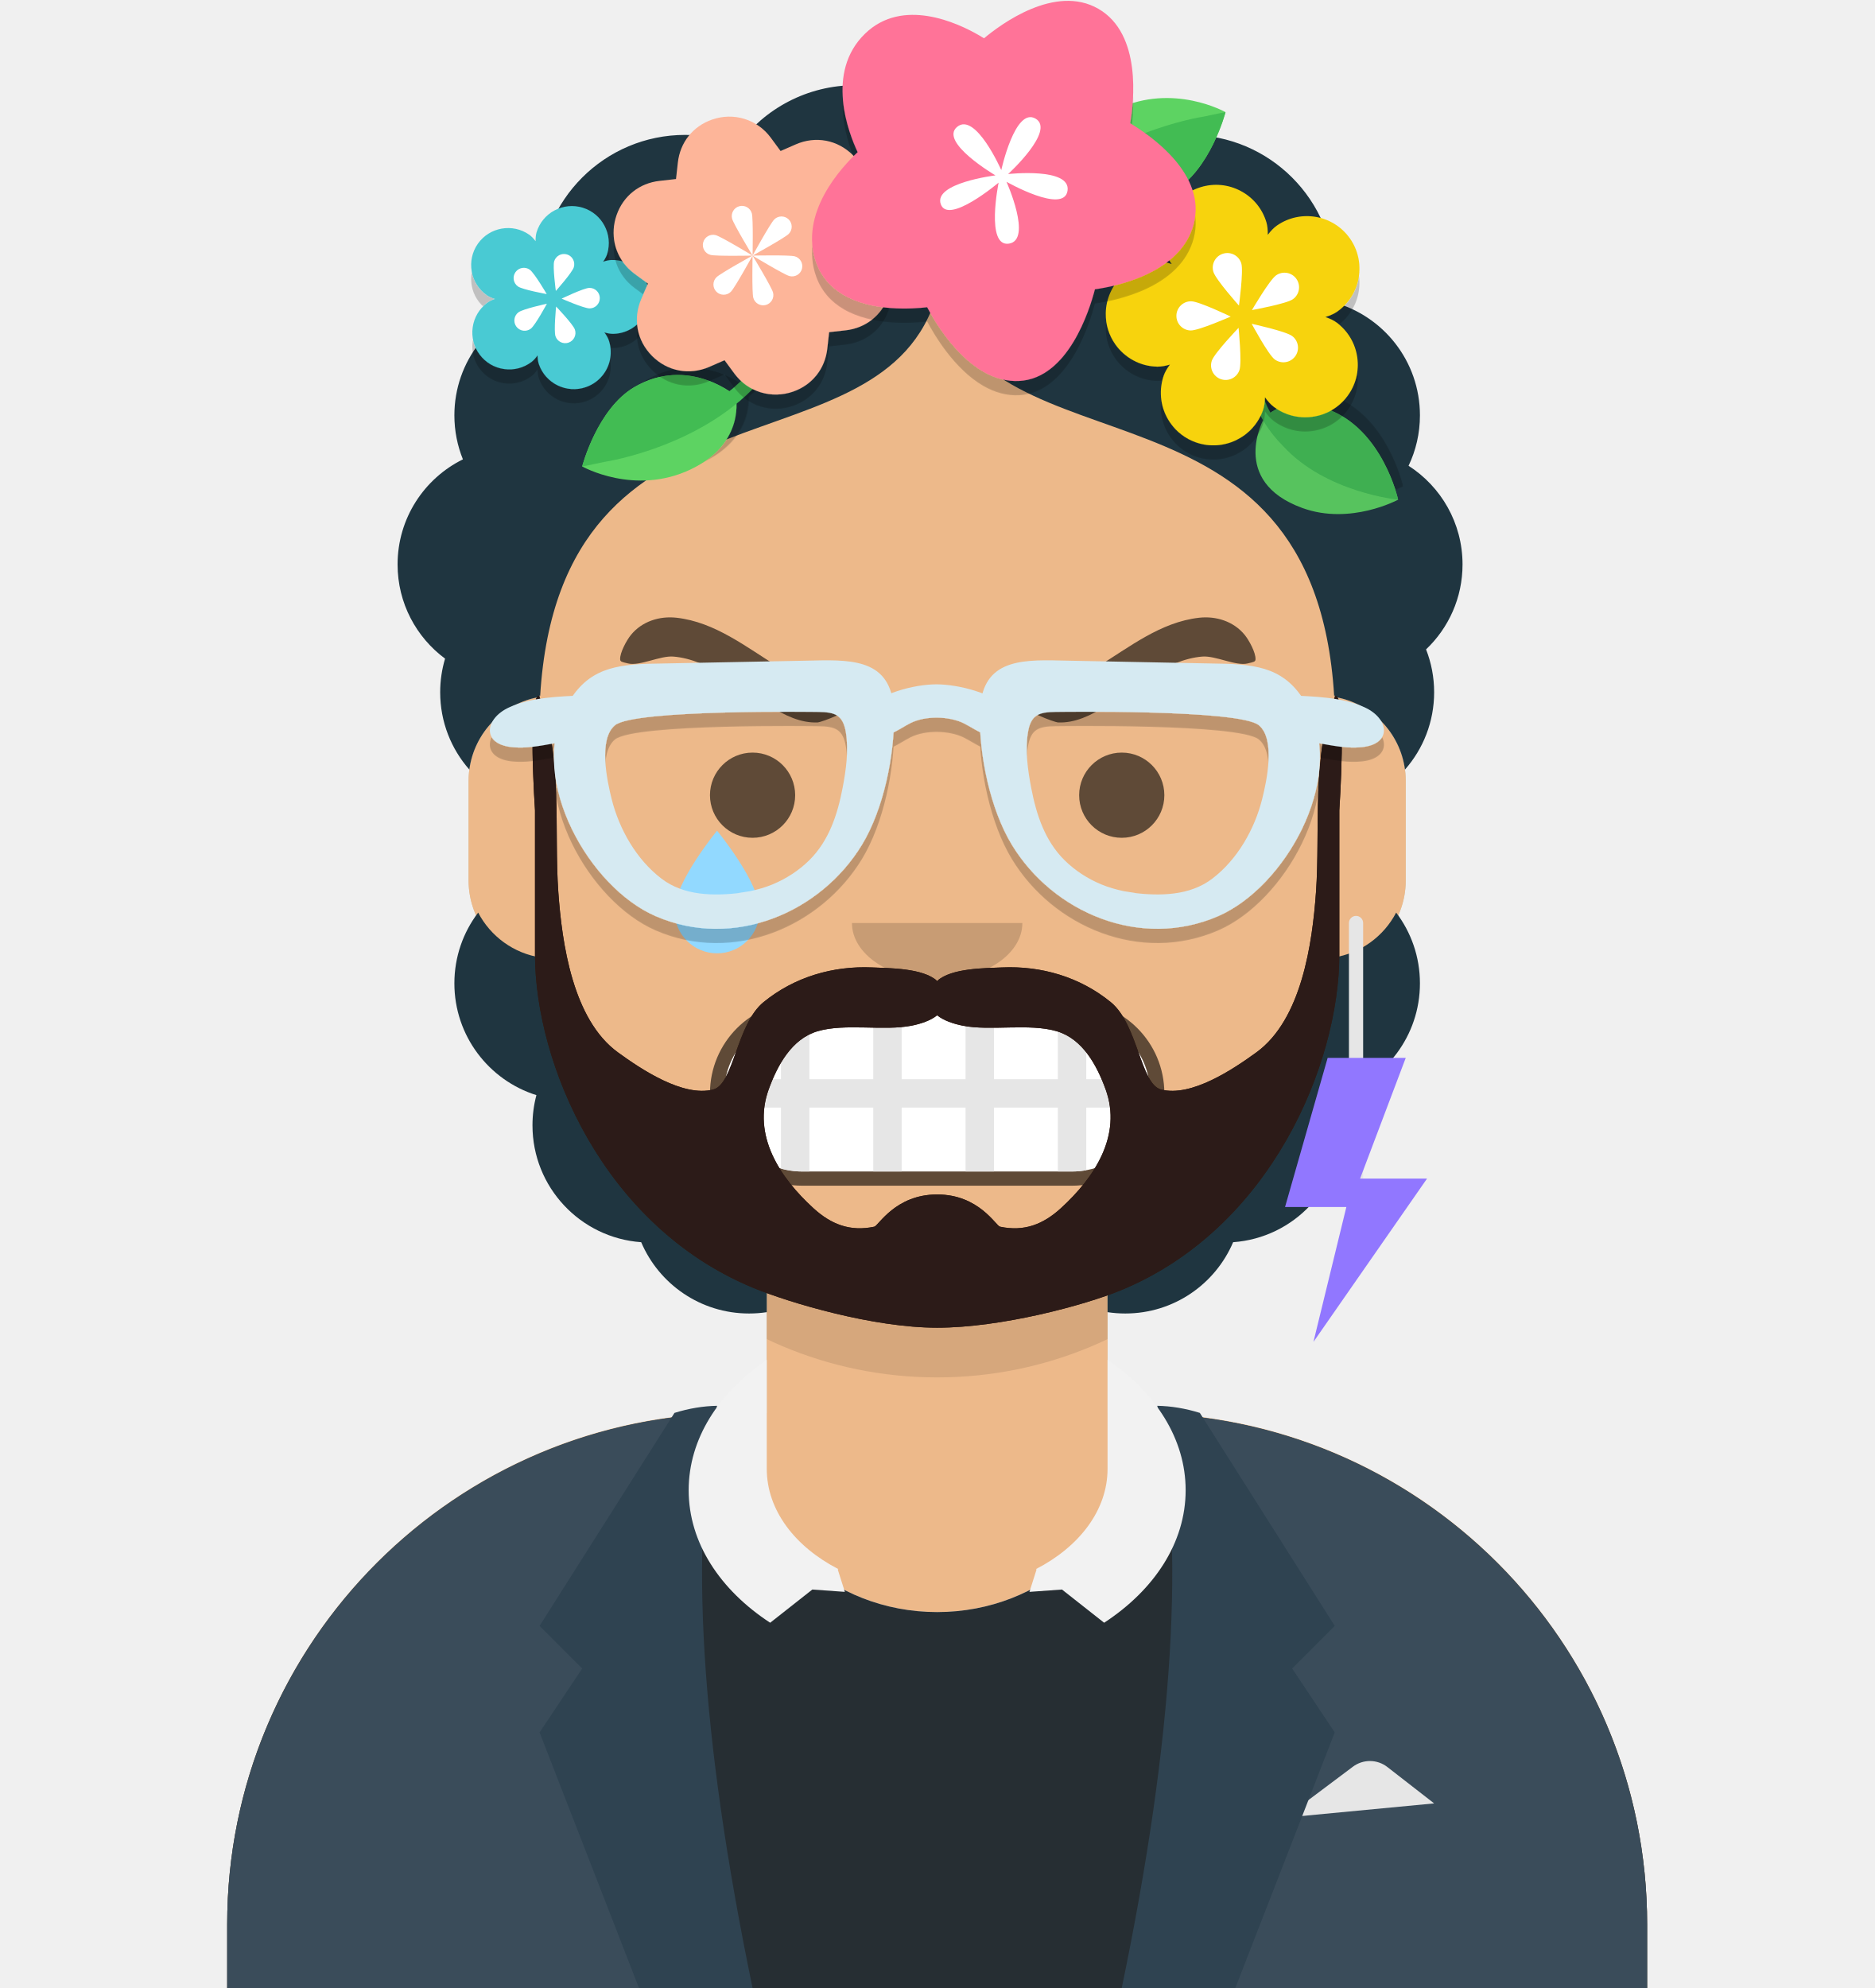
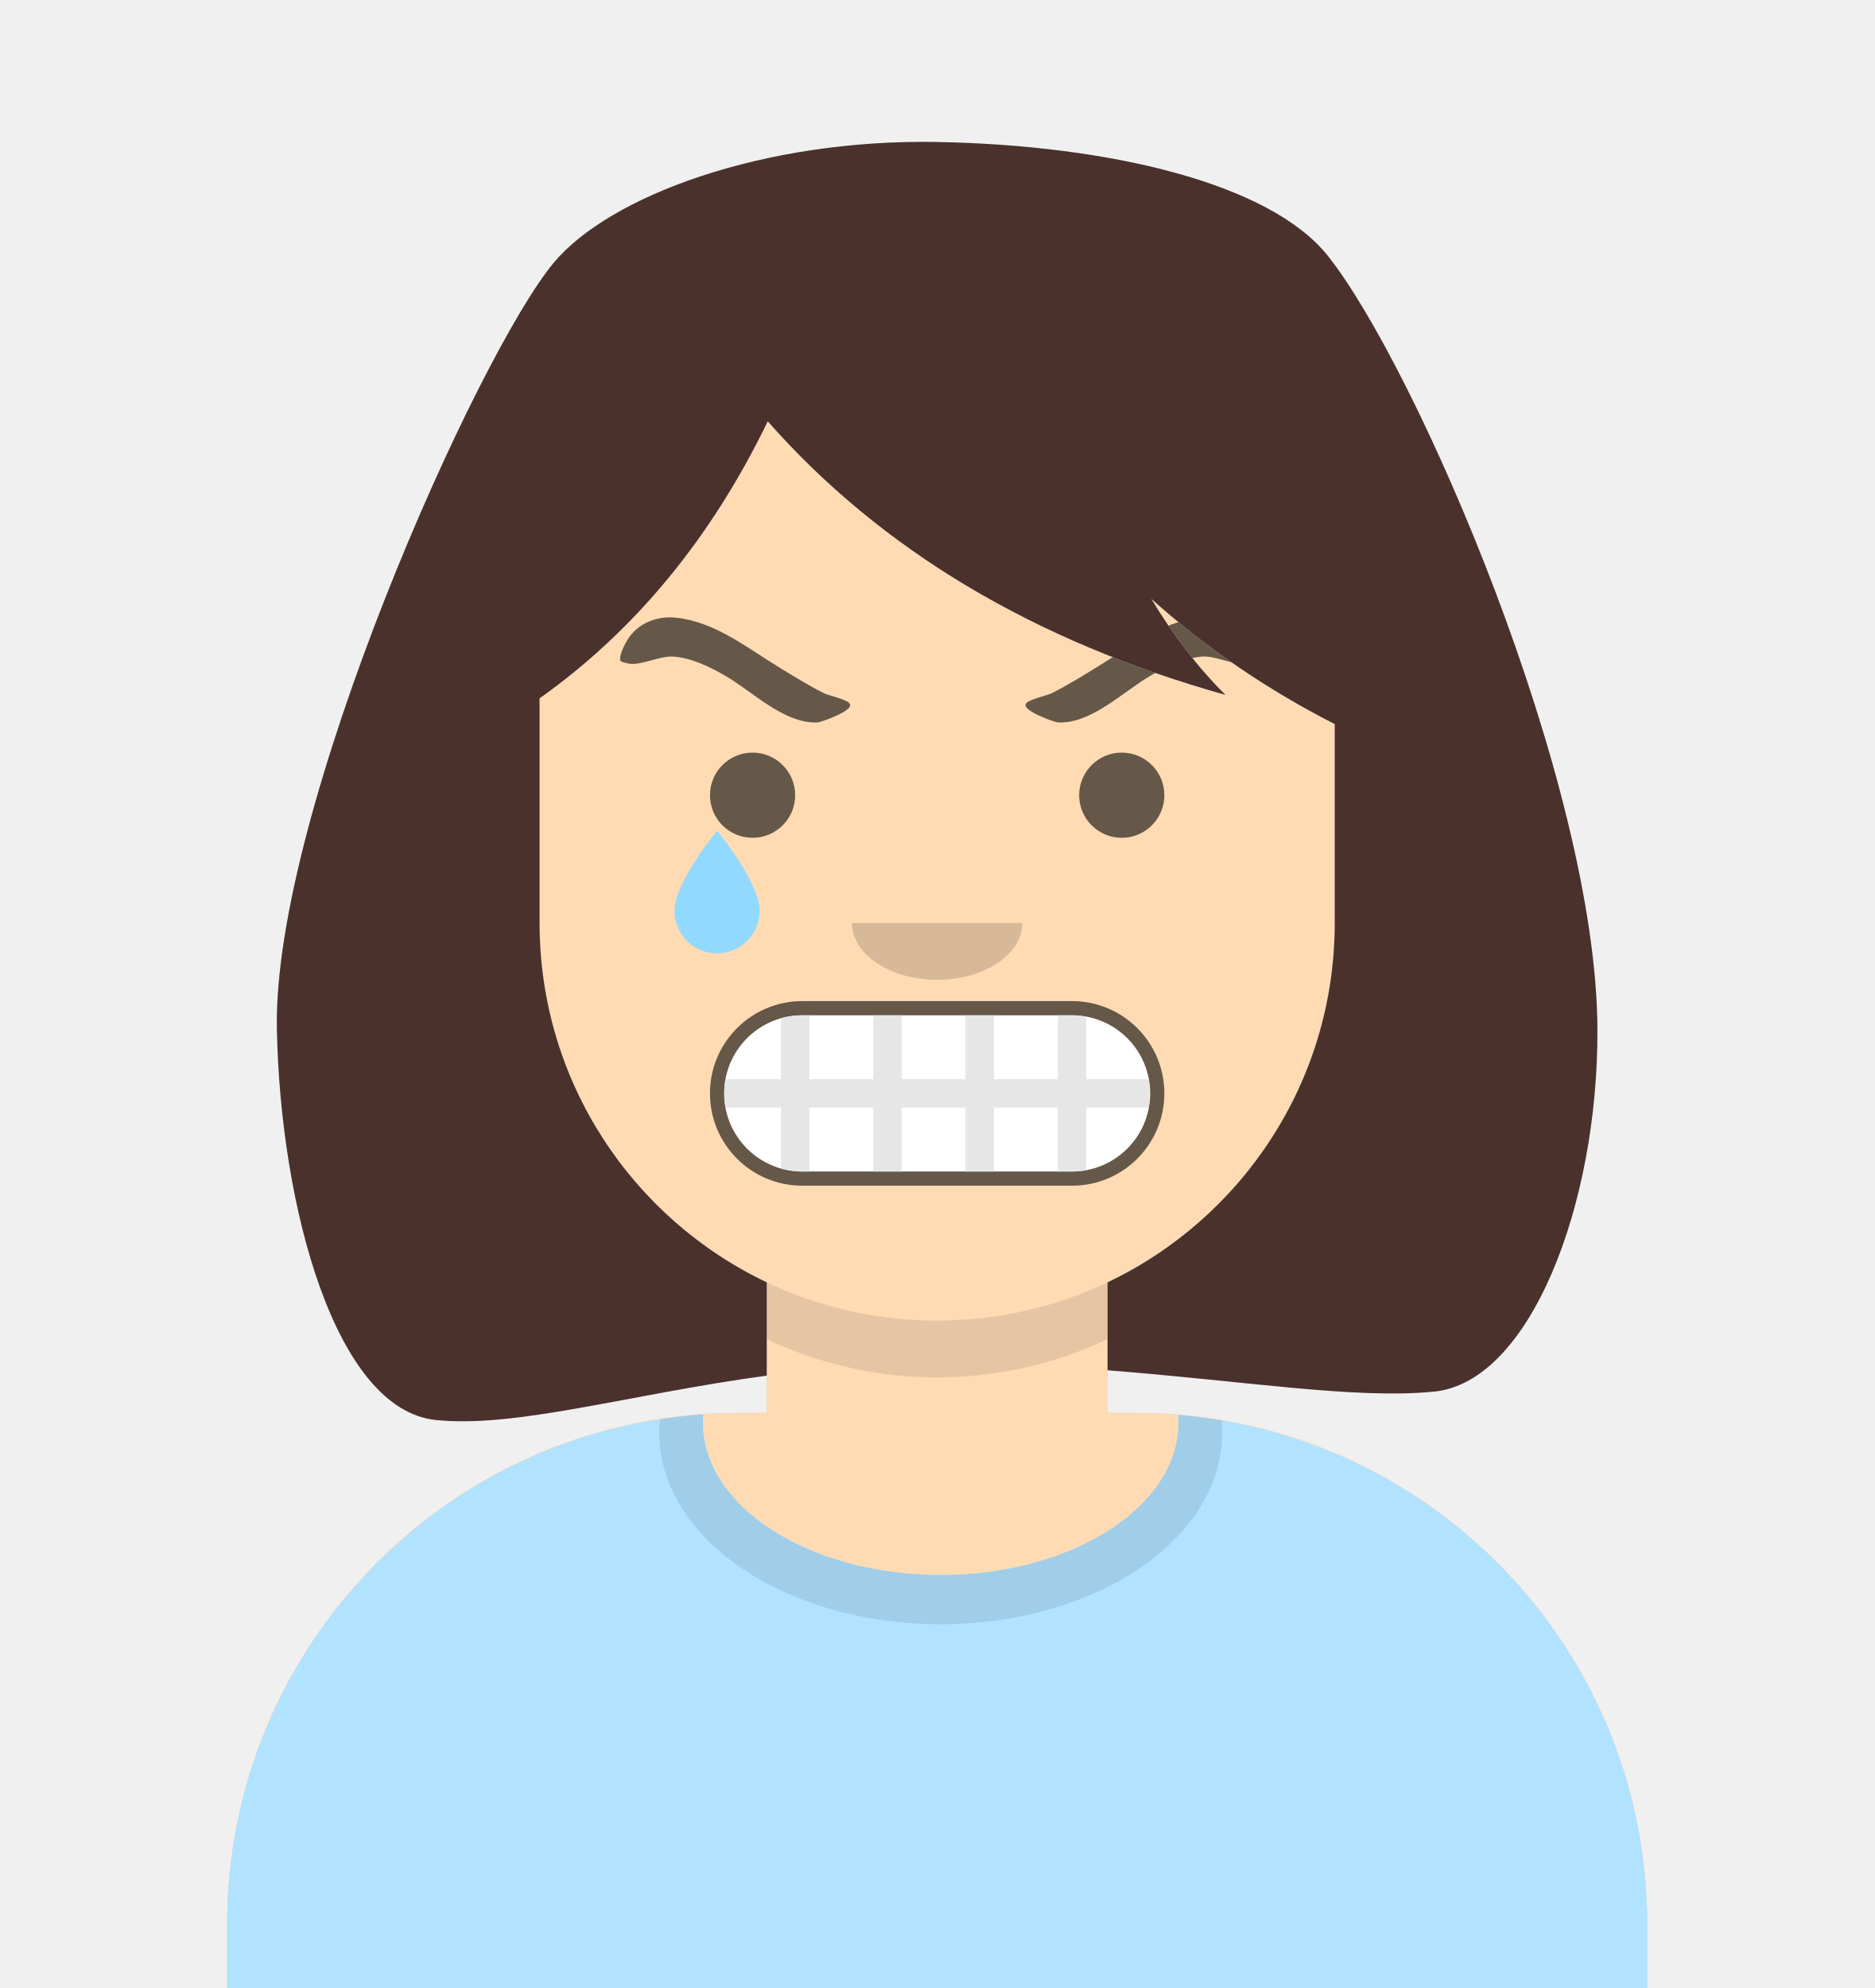
<svg xmlns="http://www.w3.org/2000/svg" xmlns:xlink="http://www.w3.org/1999/xlink" width="264px" height="280px" viewBox="0 0 264 280" version="1.1">
  <defs>
-     <circle id="react-path-1465694" cx="120" cy="120" r="120" />
-     <path d="M12,160 C12,226.274 65.726,280 132,280 C198.274,280 252,226.274 252,160 L264,160 L264,-1.42108547e-14 L-3.19744231e-14,-1.42108547e-14 L-3.19744231e-14,160 L12,160 Z" id="react-path-1465695" />
-     <path d="M124,144.611 L124,163 L128,163 L128,163 C167.765,163 200,195.235 200,235 L200,244 L0,244 L0,235 C-4.86974701e-15,195.235 32.235,163 72,163 L72,163 L76,163 L76,144.611 C58.763,136.422 46.372,119.687 44.305,99.881 C38.48,99.058 34,94.052 34,88 L34,74 C34,68.054 38.325,63.118 44,62.166 L44,56 L44,56 C44,25.072 69.072,5.68137151e-15 100,0 L100,0 L100,0 C130.928,-5.68137151e-15 156,25.072 156,56 L156,62.166 C161.675,63.118 166,68.054 166,74 L166,88 C166,94.052 161.52,99.058 155.695,99.881 C153.628,119.687 141.237,136.422 124,144.611 Z" id="react-path-1465696" />
+     <circle id="react-path-9935579" cx="120" cy="120" r="120" />
+     <path d="M12,160 C12,226.274 65.726,280 132,280 C198.274,280 252,226.274 252,160 L264,160 L264,-1.42108547e-14 L-3.19744231e-14,-1.42108547e-14 L-3.19744231e-14,160 L12,160 Z" id="react-path-9935580" />
+     <path d="M124,144.611 L124,163 L128,163 L128,163 C167.765,163 200,195.235 200,235 L200,244 L0,244 L0,235 C-4.86974701e-15,195.235 32.235,163 72,163 L72,163 L76,163 L76,144.611 C58.763,136.422 46.372,119.687 44.305,99.881 C38.48,99.058 34,94.052 34,88 L34,74 C34,68.054 38.325,63.118 44,62.166 L44,56 L44,56 C44,25.072 69.072,5.68137151e-15 100,0 L100,0 L100,0 C130.928,-5.68137151e-15 156,25.072 156,56 L156,62.166 C161.675,63.118 166,68.054 166,74 L166,88 C166,94.052 161.52,99.058 155.695,99.881 C153.628,119.687 141.237,136.422 124,144.611 Z" id="react-path-9935581" />
  </defs>
  <g id="Avataaar" stroke="none" stroke-width="1" fill="none" fill-rule="evenodd">
    <g transform="translate(-825, -1100)" id="Avataaar/Circle">
      <g transform="translate(825, 1100)">
        <g id="Mask" />
-         <g id="Avataaar" stroke-width="1" fill-rule="evenodd" mask="url(#react-mask-1465698)">
+         <g id="Avataaar" stroke-width="1" fill-rule="evenodd" mask="url(#react-mask-9935583)">
          <g id="Body" transform="translate(32, 36)">
-             <mask id="react-mask-1465699" fill="white">
-               <use xlink:href="#react-path-1465696" />
+             <mask id="react-mask-9935584" fill="white">
+               <use xlink:href="#react-path-9935581" />
            </mask>
-             <use fill="#D0C6AC" xlink:href="#react-path-1465696" />
-             <g id="Skin/👶🏽-03-Brown" mask="url(#react-mask-1465699)" fill="#EDB98A">
+             <use fill="#D0C6AC" xlink:href="#react-path-9935581" />
+             <g id="Skin/👶🏽-03-Brown" mask="url(#react-mask-9935584)" fill="#FFDBB4">
              <g transform="translate(0, 0)" id="Color">
                <rect x="0" y="0" width="264" height="280" />
              </g>
            </g>
-             <path d="M156,79 L156,102 C156,132.928 130.928,158 100,158 C69.072,158 44,132.928 44,102 L44,79 L44,94 C44,124.928 69.072,150 100,150 C130.928,150 156,124.928 156,94 L156,79 Z" id="Neck-Shadow" fill-opacity="0.1" fill="#000000" mask="url(#react-mask-1465699)" />
+             <path d="M156,79 L156,102 C156,132.928 130.928,158 100,158 C69.072,158 44,132.928 44,102 L44,79 L44,94 C44,124.928 69.072,150 100,150 C130.928,150 156,124.928 156,94 L156,79 Z" id="Neck-Shadow" fill-opacity="0.1" fill="#000000" mask="url(#react-mask-9935584)" />
          </g>
-           <g id="Clothing/Blazer-+-Sweater" transform="translate(0, 170)">
+           <g id="Clothing/Shirt-Crew-Neck" transform="translate(0, 170)">
            <defs>
-               <path d="M105.192,29.052 L104,29.052 L104,29.052 C64.235,29.052 32,61.287 32,101.052 L32,110 L232,110 L232,101.052 C232,61.287 199.765,29.052 160,29.052 L160,29.052 L158.808,29.052 C158.935,30.035 159,31.036 159,32.052 C159,45.859 146.912,57.052 132,57.052 C117.088,57.052 105,45.859 105,32.052 C105,31.036 105.065,30.035 105.192,29.052 Z" id="react-path-1465700" />
+               <path d="M165.96,29.295 C202.936,32.325 232,63.294 232,101.052 L232,110 L32,110 L32,101.052 C32,62.953 61.592,31.765 99.045,29.22 C99.015,29.593 99,29.969 99,30.348 C99,42.211 113.998,51.828 132.5,51.828 C151.002,51.828 166,42.211 166,30.348 C166,29.995 165.987,29.644 165.96,29.295 Z" id="react-path-9935585" />
            </defs>
-             <mask id="react-mask-1465701" fill="white">
-               <use xlink:href="#react-path-1465700" />
+             <mask id="react-mask-9935586" fill="white">
+               <use xlink:href="#react-path-9935585" />
            </mask>
-             <use id="Clothes" fill="#E6E6E6" fill-rule="evenodd" xlink:href="#react-path-1465700" />
-             <g id="Color/Palette/Black" mask="url(#react-mask-1465701)" fill-rule="evenodd" fill="#262E33">
+             <use id="Clothes" fill="#E6E6E6" fill-rule="evenodd" xlink:href="#react-path-9935585" />
+             <g id="Color/Palette/Gray-01" mask="url(#react-mask-9935586)" fill-rule="evenodd" fill="#B1E2FF">
              <rect id="🖍Color" x="0" y="0" width="264" height="110" />
            </g>
-             <g id="Blazer" stroke-width="1" fill-rule="evenodd" transform="translate(32, 28)">
-               <path d="M68.785,1.122 C30.512,2.804 1.24427139e-14,34.365 0,73.052 L0,82 L69.362,82 C65.961,69.92 64,55.709 64,40.5 C64,26.173 65.74,12.731 68.785,1.122 Z M131.638,82 L200,82 L200,73.052 C200,34.707 170.025,3.363 132.229,1.174 C135.265,12.771 137,26.194 137,40.5 C137,55.709 135.039,69.92 131.638,82 Z" id="Saco" fill="#3A4C5A" />
-               <path d="M149,58 L158.556,50.833 L158.556,50.833 C159.999,49.751 161.988,49.768 163.412,50.876 L170,56 L149,58 Z" id="Pocket-hanky" fill="#E6E6E6" />
-               <path d="M69,1.13686838e-13 C65,19.333 66.667,46.667 74,82 L58,82 L44,46 L50,37 L44,31 L63,1 C65.028,0.369 67.028,0.036 69,1.13686838e-13 Z" id="Wing" fill="#2F4351" />
-               <path d="M151,1.13686838e-13 C147,19.333 148.667,46.667 156,82 L140,82 L126,46 L132,37 L126,31 L145,1 C147.028,0.369 149.028,0.036 151,1.13686838e-13 Z" id="Wing" fill="#2F4351" transform="translate(141, 41) scale(-1, 1) translate(-141, -41) " />
+             <g id="Shadowy" opacity="0.6" stroke-width="1" fill-rule="evenodd" mask="url(#react-mask-9935586)" fill-opacity="0.16" fill="#000000">
+               <g transform="translate(92, 4)" id="Hola-👋🏼">
+                 <ellipse cx="40.5" cy="27.848" rx="39.635" ry="26.914" />
+               </g>
            </g>
-             <path d="M156,21.539 C162.772,26.136 167,32.656 167,39.888 C167,47.289 162.572,53.945 155.52,58.556 L149.579,53.876 L145,54.208 L146,51.057 L145.922,50.996 C152.022,47.853 156,42.7 156,36.877 L156,21.539 Z M108,21.539 C101.228,26.136 97,32.656 97,39.888 C97,47.289 101.428,53.945 108.48,58.556 L114.421,53.876 L119,54.208 L118,51.057 L118.078,50.996 C111.978,47.853 108,42.7 108,36.877 L108,21.539 Z" id="Collar" fill="#F2F2F2" fill-rule="evenodd" />
          </g>
          <g id="Face" transform="translate(76, 82)" fill="#000000">
            <g id="Mouth/Grimace" transform="translate(2, 52)">
              <defs>
-                 <rect id="react-path-1465702" x="24" y="9" width="60" height="22" rx="11" />
+                 <rect id="react-path-9935587" x="24" y="9" width="60" height="22" rx="11" />
              </defs>
              <rect id="Mouth" fill-opacity="0.6" fill="#000000" fill-rule="evenodd" x="22" y="7" width="64" height="26" rx="13" />
-               <mask id="react-mask-1465703" fill="white">
-                 <use xlink:href="#react-path-1465702" />
+               <mask id="react-mask-9935588" fill="white">
+                 <use xlink:href="#react-path-9935587" />
              </mask>
-               <use id="Mouth" fill="#FFFFFF" fill-rule="evenodd" xlink:href="#react-path-1465702" />
-               <path d="M71,22 L62,22 L62,34 L58,34 L58,22 L49,22 L49,34 L45,34 L45,22 L36,22 L36,34 L32,34 L32,22 L24,22 L24,18 L32,18 L32,6 L36,6 L36,18 L45,18 L45,6 L49,6 L49,18 L58,18 L58,6 L62,6 L62,18 L71,18 L71,6 L75,6 L75,18 L83.867,18 L83.867,22 L75,22 L75,34 L71,34 L71,22 Z" id="Grimace-Teeth" fill="#E6E6E6" fill-rule="evenodd" mask="url(#react-mask-1465703)" />
+               <use id="Mouth" fill="#FFFFFF" fill-rule="evenodd" xlink:href="#react-path-9935587" />
+               <path d="M71,22 L62,22 L62,34 L58,34 L58,22 L49,22 L49,34 L45,34 L45,22 L36,22 L36,34 L32,34 L32,22 L24,22 L24,18 L32,18 L32,6 L36,6 L36,18 L45,18 L45,6 L49,6 L49,18 L58,18 L58,6 L62,6 L62,18 L71,18 L71,6 L75,6 L75,18 L83.867,18 L83.867,22 L75,22 L75,34 L71,34 L71,22 Z" id="Grimace-Teeth" fill="#E6E6E6" fill-rule="evenodd" mask="url(#react-mask-9935588)" />
            </g>
            <g id="Nose/Default" transform="translate(28, 40)" fill-opacity="0.16">
              <path d="M16,8 C16,12.418 21.373,16 28,16 L28,16 C34.627,16 40,12.418 40,8" id="Nose" />
            </g>
            <g id="Eyes/Cry-😢" transform="translate(0, 8)">
              <circle id="Eye" fill-opacity="0.6" fill="#000000" fill-rule="evenodd" cx="30" cy="22" r="6" />
              <path d="M25,27 C25,27 19,34.271 19,38.271 C19,41.585 21.686,44.271 25,44.271 C28.314,44.271 31,41.585 31,38.271 C31,34.271 25,27 25,27 Z" id="Drop" fill="#92D9FF" fill-rule="nonzero" />
              <circle id="Eye" fill-opacity="0.6" fill="#000000" fill-rule="evenodd" cx="82" cy="22" r="6" />
            </g>
            <g id="Eyebrow/Natural/Angry-Natural" fill-opacity="0.6">
              <path d="M44.857,12.228 C44.858,12.219 44.858,12.219 44.857,12.228 M17.586,7.892 C15.244,8.33 13.087,9.788 12.152,12.099 C11.801,12.967 11.392,14.924 11.708,15.807 C11.828,16.143 12.033,16.101 12.956,16.043 C14.644,15.937 16.933,13.662 18.748,13.256 C21.275,12.69 23.983,13.115 26.496,13.688 C30.811,14.673 36.485,17.788 40.946,16.17 C41.278,16.05 45.621,12.923 44.369,12.277 C43.924,11.907 41.137,12.085 40.622,11.999 C38.228,11.597 35.73,10.935 33.373,10.327 C28.233,9 22.967,6.881 17.586,7.892" id="Eyebrows-The-Web" transform="translate(28.0947, 12.1275) rotate(17) translate(-28.0947, -12.1275) " />
              <path d="M100.918,12.209 C100.92,12.2 100.92,12.2 100.918,12.209 M73.586,7.892 C71.244,8.33 69.087,9.788 68.152,12.099 C67.801,12.967 67.392,14.924 67.708,15.807 C67.828,16.143 68.033,16.101 68.956,16.043 C70.644,15.937 72.933,13.662 74.748,13.256 C77.275,12.69 79.983,13.115 82.496,13.688 C86.811,14.673 92.485,17.788 96.946,16.17 C97.278,16.05 101.621,12.923 100.369,12.277 C99.924,11.907 97.137,12.085 96.622,11.999 C94.228,11.597 91.73,10.935 89.373,10.327 C84.233,9 78.967,6.881 73.586,7.892" id="Eyebrows-The-Web" transform="translate(84.0947, 12.1275) scale(-1, 1) rotate(17) translate(-84.0947, -12.1275) " />
            </g>
          </g>
          <g id="Top" stroke-width="1" fill-rule="evenodd">
            <defs>
-               <rect id="react-path-1465713" x="0" y="0" width="264" height="280" />
-               <filter x="-3.8%" y="-6.7%" width="107.7%" height="126.7%" filterUnits="objectBoundingBox" id="react-filter-1465708">
-                 <feOffset dx="0" dy="2" in="SourceAlpha" result="shadowOffsetOuter1" />
-                 <feColorMatrix values="0 0 0 0 0   0 0 0 0 0   0 0 0 0 0  0 0 0 0.2 0" type="matrix" in="shadowOffsetOuter1" result="shadowMatrixOuter1" />
-                 <feMerge>
-                   <feMergeNode in="shadowMatrixOuter1" />
-                   <feMergeNode in="SourceGraphic" />
-                 </feMerge>
-               </filter>
-               <filter x="-6.7%" y="-3.4%" width="113.3%" height="113.8%" filterUnits="objectBoundingBox" id="react-filter-1465709">
-                 <feOffset dx="0" dy="2" in="SourceAlpha" result="shadowOffsetOuter1" />
-                 <feColorMatrix values="0 0 0 0 0   0 0 0 0 0   0 0 0 0 0  0 0 0 0.2 0" type="matrix" in="shadowOffsetOuter1" result="shadowMatrixOuter1" />
-                 <feMerge>
-                   <feMergeNode in="shadowMatrixOuter1" />
-                   <feMergeNode in="SourceGraphic" />
-                 </feMerge>
-               </filter>
-               <filter x="-6.7%" y="-3.4%" width="113.3%" height="113.8%" filterUnits="objectBoundingBox" id="react-filter-1465710">
-                 <feOffset dx="0" dy="2" in="SourceAlpha" result="shadowOffsetOuter1" />
-                 <feColorMatrix values="0 0 0 0 0   0 0 0 0 0   0 0 0 0 0  0 0 0 0.2 0" type="matrix" in="shadowOffsetOuter1" result="shadowMatrixOuter1" />
-                 <feMerge>
-                   <feMergeNode in="shadowMatrixOuter1" />
-                   <feMergeNode in="SourceGraphic" />
-                 </feMerge>
-               </filter>
-               <filter x="-3.8%" y="-3.8%" width="107.7%" height="115.4%" filterUnits="objectBoundingBox" id="react-filter-1465704">
-                 <feOffset dx="0" dy="2" in="SourceAlpha" result="shadowOffsetOuter1" />
-                 <feColorMatrix values="0 0 0 0 0   0 0 0 0 0   0 0 0 0 0  0 0 0 0.2 0" type="matrix" in="shadowOffsetOuter1" result="shadowMatrixOuter1" />
-                 <feMerge>
-                   <feMergeNode in="shadowMatrixOuter1" />
-                   <feMergeNode in="SourceGraphic" />
-                 </feMerge>
-               </filter>
-               <filter x="-2.5%" y="-2.5%" width="105.0%" height="110.0%" filterUnits="objectBoundingBox" id="react-filter-1465705">
-                 <feOffset dx="0" dy="2" in="SourceAlpha" result="shadowOffsetOuter1" />
-                 <feColorMatrix values="0 0 0 0 0   0 0 0 0 0   0 0 0 0 0  0 0 0 0.2 0" type="matrix" in="shadowOffsetOuter1" result="shadowMatrixOuter1" />
-                 <feMerge>
-                   <feMergeNode in="shadowMatrixOuter1" />
-                   <feMergeNode in="SourceGraphic" />
-                 </feMerge>
-               </filter>
-               <filter x="-2.7%" y="-2.7%" width="105.4%" height="110.8%" filterUnits="objectBoundingBox" id="react-filter-1465706">
-                 <feOffset dx="0" dy="2" in="SourceAlpha" result="shadowOffsetOuter1" />
-                 <feColorMatrix values="0 0 0 0 0   0 0 0 0 0   0 0 0 0 0  0 0 0 0.2 0" type="matrix" in="shadowOffsetOuter1" result="shadowMatrixOuter1" />
-                 <feMerge>
-                   <feMergeNode in="shadowMatrixOuter1" />
-                   <feMergeNode in="SourceGraphic" />
-                 </feMerge>
-               </filter>
-               <filter x="-1.8%" y="-1.9%" width="103.6%" height="107.4%" filterUnits="objectBoundingBox" id="react-filter-1465707">
-                 <feOffset dx="0" dy="2" in="SourceAlpha" result="shadowOffsetOuter1" />
-                 <feColorMatrix values="0 0 0 0 0   0 0 0 0 0   0 0 0 0 0  0 0 0 0.2 0" type="matrix" in="shadowOffsetOuter1" result="shadowMatrixOuter1" />
-                 <feMerge>
-                   <feMergeNode in="shadowMatrixOuter1" />
-                   <feMergeNode in="SourceGraphic" />
-                 </feMerge>
-               </filter>
-               <path d="M65.18,77.737 C67.363,76.105 80.407,75.479 82.758,74.089 C83.492,73.655 84.061,73.216 84.5,72.78 C84.939,73.216 85.509,73.655 86.242,74.089 C88.593,75.479 101.637,76.105 103.82,77.737 C106.03,79.391 107.644,83.185 107.467,86.151 C107.255,89.71 103.361,98.203 93.672,99.181 C91.558,96.828 88.237,95.31 84.5,95.31 C80.763,95.31 77.442,96.828 75.328,99.181 C65.639,98.203 61.745,89.71 61.533,86.151 C61.357,83.185 62.97,79.391 65.18,77.737 M103.142,94.906 C103.143,94.906 103.145,94.905 103.146,94.905 C103.144,94.905 103.143,94.906 103.142,94.906 M65.845,94.901 C65.849,94.903 65.857,94.906 65.862,94.908 C65.857,94.906 65.851,94.903 65.845,94.901 M144.863,55.985 C144.474,50.03 143.278,44.152 142.234,38.286 C141.953,36.707 140.424,26 139.735,26 C139.502,35.109 138.702,44.08 137.67,53.139 C137.361,55.848 137.038,58.556 136.825,61.274 C136.654,63.47 136.96,66.122 136.428,68.246 C135.749,70.952 132.348,73.478 129.703,74.411 C123.103,76.737 117.598,67.108 111.961,64.291 C104.643,60.635 92.064,59.764 84.582,64.53 C76.936,59.764 64.357,60.635 57.039,64.291 C51.402,67.108 45.897,76.737 39.297,74.411 C36.652,73.478 33.25,70.952 32.572,68.246 C32.04,66.122 32.346,63.47 32.175,61.274 C31.962,58.556 31.639,55.848 31.33,53.139 C30.298,44.08 29.497,35.109 29.265,26 C28.576,26 27.047,36.707 26.766,38.286 C25.722,44.152 24.526,50.03 24.138,55.985 C23.739,62.105 24.215,68.167 25.47,74.163 C26.069,77.028 26.769,79.876 27.519,82.704 C28.353,85.847 27.199,91.966 27.572,95.192 C28.279,101.296 31.154,113.2 34.383,118.451 C35.944,120.989 37.773,122.574 39.816,124.619 C41.783,126.588 42.604,129.64 44.726,131.737 C48.682,135.645 54.446,137.971 60.366,138.543 C65.677,143.05 74.506,146 84.5,146 C94.495,146 103.323,143.05 108.635,138.543 C114.554,137.971 120.318,135.645 124.274,131.737 C126.396,129.64 127.217,126.588 129.184,124.619 C131.226,122.574 133.056,120.989 134.617,118.451 C137.846,113.2 140.721,101.296 141.428,95.192 C141.801,91.966 140.647,85.847 141.481,82.704 C142.232,79.876 142.931,77.028 143.531,74.163 C144.785,68.167 145.261,62.105 144.863,55.985 Z" id="react-path-1465712" />
+               <rect id="react-path-9935591" x="0" y="0" width="264" height="280" />
+               <path d="M38,79.36 L38,111 C38,133.339 51.08,152.623 70,161.611 L70,174.746 C50.363,177.434 34.641,182.164 23.385,181 C9.162,179.531 1.496,150.796 1,126 C0.383,95.164 29.319,30.795 40,18 C47.923,8.509 69.695,0.551 94,1 C118.305,1.449 140.862,6.812 149,17 C161.324,32.428 186.869,91.079 187,126 C187.094,150.8 177.463,175.66 164,177 C152.921,178.103 137.476,175.511 118,173.997 L118,161.611 C136.92,152.623 150,133.339 150,111 L150,82.988 C140.479,78.131 131.863,72.248 124.154,65.341 C127.362,70.637 130.849,75.148 134.613,78.873 C107.596,71.293 86.106,58.45 70.141,40.345 C62.16,56.81 51.446,69.814 38,79.36 Z" id="react-path-9935592" />
            </defs>
-             <mask id="react-mask-1465711" fill="white">
-               <use xlink:href="#react-path-1465713" />
+             <mask id="react-mask-9935589" fill="white">
+               <use xlink:href="#react-path-9935591" />
            </mask>
            <g id="Mask" />
-             <g id="Top/Long-Hair/Frida" mask="url(#react-mask-1465711)">
+             <g id="Top/Long-Hair/Bob" mask="url(#react-mask-9935589)">
              <g transform="translate(-1, 0)">
-                 <g id="Cabello" stroke-width="1" fill-rule="evenodd" transform="translate(57, 12)">
-                   <path d="M132,85.937 L132,86.166 C137.155,87.031 141.196,91.183 141.893,96.393 C144.45,93.487 146,89.675 146,85.5 C146,83.37 145.596,81.334 144.862,79.465 C148.027,76.459 150,72.21 150,67.5 C150,61.664 146.97,56.536 142.398,53.602 C143.425,51.451 144,49.043 144,46.5 C144,38.865 138.815,32.442 131.773,30.559 C131.923,29.561 132,28.539 132,27.5 C132,16.178 122.822,7 111.5,7 C108.871,7 106.357,7.495 104.047,8.397 C100.317,3.306 94.295,0 87.5,0 C83.238,0 79.279,1.301 76,3.527 C72.721,1.301 68.762,0 64.5,0 C57.705,0 51.683,3.306 47.953,8.397 C45.643,7.495 43.129,7 40.5,7 C29.178,7 20,16.178 20,27.5 C20,28.539 20.077,29.561 20.227,30.559 C13.185,32.442 8,38.865 8,46.5 C8,48.692 8.427,50.784 9.203,52.697 C3.75,55.39 0,61.007 0,67.5 C0,72.938 2.631,77.761 6.689,80.767 C6.241,82.267 6,83.855 6,85.5 C6,89.675 7.55,93.487 10.107,96.393 C10.804,91.183 14.845,87.031 20,86.166 L20,85.937 C20.028,85.958 20.055,85.979 20.083,86 C22.986,38.853 68.553,55.742 76,29.336 C83.447,55.742 129.014,38.853 131.917,86 C131.945,85.979 131.972,85.958 132,85.937 Z M52,168.611 L52,172.812 C51.185,172.936 50.35,173 49.5,173 C42.679,173 36.825,168.861 34.312,162.958 C25.754,162.349 19,155.213 19,146.5 C19,145.029 19.192,143.603 19.554,142.246 C12.858,140.144 8,133.889 8,126.5 C8,122.756 9.247,119.302 11.349,116.533 C13.087,119.871 16.347,122.289 20.209,122.867 C21.952,143.115 34.469,160.283 52,168.611 Z M100,168.611 L100,172.812 C100.815,172.936 101.65,173 102.5,173 C109.321,173 115.175,168.861 117.688,162.958 C126.246,162.349 133,155.213 133,146.5 C133,145.029 132.808,143.603 132.446,142.246 C139.142,140.144 144,133.889 144,126.5 C144,122.756 142.753,119.302 140.651,116.533 C138.913,119.871 135.653,122.289 131.791,122.867 C130.048,143.115 117.531,160.283 100,168.611 Z" fill="#1F3540" />
-                 </g>
-                 <g id="Ornamentos" stroke-width="1" fill-rule="evenodd" transform="translate(67, 0)">
-                   <g id="hoja" filter="url(#react-filter-1465708)" opacity="0.9" transform="translate(120, 64.5) scale(1, -1) rotate(-20) translate(-120, -64.5) translate(107, 57)" fill-rule="nonzero">
-                     <path d="M3.611,10 C3.611,10 1.95,0 13,0 C20.222,0 25.278,5.714 25.278,5.714 C25.278,5.714 19.861,14.286 11.556,14.286 C5.056,14.286 3.611,10 3.611,10 Z" id="leaf" fill="#5DD362" />
-                     <path d="M25.278,5.714 C25.278,5.714 19.861,14.286 11.556,14.286 C7.222,14.286 5.128,12.357 4.189,11.071 C2.094,12.857 1.372,14.5 1.372,14.571 C1.3,14.857 1.011,15 0.722,15 C0.65,15 0.506,15 0.433,14.929 C0.072,14.786 -0.072,14.357 0.072,14 C0.144,13.786 1.95,9.857 7.439,7.286 C15.383,3.143 25.278,5.714 25.278,5.714 Z" id="leaf" fill="#42BC53" />
-                   </g>
-                   <g id="hoja" filter="url(#react-filter-1465709)" transform="translate(93.30737, 21.74519) scale(-1, -1) rotate(-120) translate(-93.30737, -21.74519) translate(85.80737, 7.245191)">
-                     <path d="M15,12 C15,5.9 9,0 9,0 C9,0 1.7,4.3 1,13 C0.3,21.7 6.8,23.7 6.8,23.7 C6.8,23.7 15,20.8 15,12 Z" id="leaf" fill="#5DD362" />
-                     <path d="M8,29 C8.1,29 8.2,29 8.3,28.9 C8.8,28.7 9.1,28.1 8.9,27.6 C8.4,26.1 8,24.7 7.8,23.2 C10,22.2 15,18.9 15,12 C15,5.9 9,0 9,0 C9,0 8.6,1.1 8,3 C8,3 8,3 8,3 C7.8,3.5 2.8,16.6 7.1,28.3 C7.2,28.7 7.6,29 8,29 Z" id="leaf" fill="#42BC53" />
-                   </g>
-                   <g id="hoja" filter="url(#react-filter-1465710)" transform="translate(29.30737, 59.74519) rotate(-120) translate(-29.30737, -59.74519) translate(21.80737, 45.24519)">
-                     <path d="M15,12 C15,5.9 9,0 9,0 C9,0 1.7,4.3 1,13 C0.3,21.7 6.8,23.7 6.8,23.7 C6.8,23.7 15,20.8 15,12 Z" id="leaf" fill="#5DD362" />
-                     <path d="M8,29 C8.1,29 8.2,29 8.3,28.9 C8.8,28.7 9.1,28.1 8.9,27.6 C8.4,26.1 8,24.7 7.8,23.2 C10,22.2 15,18.9 15,12 C15,5.9 9,0 9,0 C9,0 8.6,1.1 8,3 C8,3 8,3 8,3 C7.8,3.5 2.8,16.6 7.1,28.3 C7.2,28.7 7.6,29 8,29 Z" id="leaf" fill="#42BC53" />
-                   </g>
-                   <g id="Flor" filter="url(#react-filter-1465704)" transform="translate(13, 42) scale(-1, 1) translate(-13, -42) translate(0, 29)">
-                     <path d="M24.424,20.956 C25.26,19.847 25.614,18.478 25.421,17.103 C25.228,15.727 24.51,14.509 23.402,13.674 C23.102,13.448 22.708,13.263 22.26,13.106 C22.713,12.965 23.114,12.793 23.42,12.579 C25.769,10.934 26.342,7.685 24.697,5.336 C23.053,2.988 19.804,2.415 17.455,4.059 C17.149,4.274 16.851,4.592 16.562,4.97 C16.568,4.495 16.529,4.061 16.419,3.703 C16.013,2.375 15.114,1.284 13.887,0.632 C12.661,-0.02 11.254,-0.155 9.926,0.251 C7.184,1.089 5.635,4.002 6.473,6.744 C6.582,7.1 6.787,7.479 7.055,7.868 C6.607,7.717 6.186,7.625 5.814,7.618 C2.947,7.568 0.574,9.86 0.523,12.727 C0.504,13.865 0.853,14.926 1.461,15.794 C2.384,17.111 3.904,17.987 5.632,18.017 C6.005,18.023 6.428,17.946 6.881,17.811 C6.599,18.19 6.382,18.562 6.261,18.914 C5.698,20.549 6,22.276 6.923,23.594 C7.531,24.462 8.408,25.153 9.484,25.524 C12.195,26.457 15.16,25.01 16.093,22.299 C16.215,21.947 16.272,21.52 16.284,21.047 C16.557,21.433 16.844,21.755 17.141,21.979 C18.251,22.815 19.619,23.169 20.994,22.976 C22.371,22.783 23.589,22.065 24.424,20.956 Z" fill="#4ACAD3" fill-rule="nonzero" />
-                     <path d="M11.178,8.64 C10.945,7.877 11.374,7.069 12.137,6.836 C12.9,6.603 13.708,7.032 13.941,7.795 C14.174,8.558 13.709,11.977 13.709,11.977 C13.709,11.977 11.411,9.403 11.178,8.64 Z M8.936,14.437 C8.138,14.423 7.502,13.766 7.517,12.968 C7.531,12.17 8.188,11.535 8.986,11.549 C9.784,11.563 12.891,13.062 12.891,13.062 C12.891,13.062 9.733,14.451 8.936,14.437 Z M14.993,12.419 C14.993,12.419 16.731,9.439 17.385,8.981 C18.039,8.523 18.939,8.682 19.397,9.336 C19.854,9.989 19.696,10.89 19.042,11.347 C18.388,11.805 14.993,12.419 14.993,12.419 Z M11.92,19.257 C11.166,18.997 10.765,18.175 11.025,17.421 C11.284,16.666 13.671,14.175 13.671,14.175 C13.671,14.175 14.016,17.607 13.757,18.362 C13.497,19.116 12.675,19.517 11.92,19.257 Z M17.24,17.296 C16.602,16.816 14.969,13.777 14.969,13.777 C14.969,13.777 18.341,14.509 18.978,14.989 C19.615,15.469 19.743,16.375 19.262,17.012 C18.782,17.649 17.876,17.777 17.24,17.296 Z" fill="#FFFFFF" />
-                   </g>
-                   <g id="Flor" filter="url(#react-filter-1465705)" transform="translate(20, 16)">
-                     <path d="M30.526,33.098 L30.784,30.784 L33.098,30.525 C35.945,30.205 38.208,28.408 39.152,25.714 C40.218,22.672 39.217,19.355 36.605,17.433 L34.731,16.053 L35.663,13.919 C36.892,11.113 36.308,8.024 34.142,5.858 C31.976,3.692 28.887,3.108 26.08,4.336 L23.947,5.269 L22.567,3.394 C20.644,0.786 17.327,-0.218 14.284,0.848 C11.592,1.791 9.793,4.055 9.475,6.902 L9.216,9.215 L6.902,9.475 C4.055,9.794 1.791,11.592 0.848,14.285 C-0.09,16.961 0.55,19.846 2.517,21.813 L2.517,21.813 C2.786,22.082 3.08,22.335 3.394,22.566 L5.269,23.946 L4.335,26.08 C3.109,28.887 3.692,31.976 5.858,34.142 C8.024,36.308 11.113,36.891 13.92,35.665 L16.054,34.731 L17.434,36.606 C19.351,39.217 22.674,40.218 25.717,39.153 C28.41,38.208 30.207,35.945 30.526,33.098 Z" fill="#FDB599" fill-rule="nonzero" />
-                     <path d="M22.882,25.191 C23.088,25.959 22.632,26.749 21.863,26.955 C21.095,27.16 20.305,26.704 20.1,25.936 C19.894,25.169 20,20 20,20 C20,20 17.508,24.529 16.945,25.091 C16.384,25.653 15.471,25.653 14.909,25.091 C14.347,24.529 14.347,23.616 14.909,23.055 C15.471,22.492 20,20 20,20 C20,20 14.832,20.106 14.064,19.9 C13.295,19.695 12.84,18.905 13.045,18.137 C13.251,17.368 14.041,16.912 14.809,17.118 C15.577,17.324 20,20 20,20 C20,20 17.324,15.577 17.118,14.809 C16.912,14.041 17.368,13.251 18.137,13.045 C18.905,12.84 19.695,13.295 19.9,14.064 C20.106,14.832 20,20 20,20 C20,20 22.492,15.471 23.055,14.909 C23.617,14.347 24.529,14.347 25.091,14.909 C25.653,15.471 25.653,16.383 25.091,16.945 C24.529,17.508 20,20 20,20 C20,20 25.169,19.894 25.936,20.1 C26.704,20.305 27.16,21.095 26.955,21.863 C26.749,22.632 25.959,23.088 25.191,22.882 C24.423,22.676 20,20 20,20 C20,20 22.675,24.422 22.882,25.191 Z" fill="#FFFFFF" />
-                   </g>
-                   <g id="Flor" filter="url(#react-filter-1465706)" transform="translate(89, 26)">
-                     <path d="M34.758,29.822 C35.947,28.244 36.451,26.296 36.176,24.339 C35.901,22.381 34.88,20.648 33.302,19.459 C32.876,19.138 32.315,18.875 31.677,18.651 C32.322,18.45 32.893,18.206 33.329,17.9 C36.671,15.56 37.487,10.937 35.146,7.594 C32.806,4.252 28.182,3.437 24.84,5.777 C24.404,6.083 23.98,6.535 23.57,7.073 C23.578,6.397 23.522,5.779 23.366,5.27 C22.788,3.38 21.508,1.827 19.763,0.9 C18.018,-0.029 16.015,-0.22 14.125,0.357 C10.223,1.55 8.019,5.695 9.211,9.597 C9.367,10.104 9.658,10.643 10.04,11.196 C9.403,10.981 8.804,10.851 8.273,10.842 C4.194,10.771 0.817,14.031 0.745,18.112 C0.718,19.732 1.214,21.24 2.079,22.475 C3.393,24.351 5.555,25.597 8.015,25.639 C8.545,25.648 9.148,25.538 9.792,25.346 C9.391,25.886 9.082,26.415 8.909,26.916 C8.108,29.243 8.538,31.7 9.852,33.576 C10.717,34.812 11.966,35.795 13.497,36.322 C17.355,37.651 21.574,35.591 22.902,31.734 C23.075,31.232 23.157,30.625 23.173,29.952 C23.562,30.501 23.97,30.959 24.393,31.278 C25.972,32.468 27.919,32.971 29.877,32.696 C31.835,32.422 33.569,31.401 34.758,29.822 Z" fill="#F7D30C" fill-rule="nonzero" />
-                     <path d="M15.908,12.295 C15.576,11.21 16.187,10.06 17.272,9.729 C18.358,9.397 19.507,10.008 19.839,11.093 C20.17,12.179 19.509,17.044 19.509,17.044 C19.509,17.044 16.239,13.381 15.908,12.295 Z M12.716,20.545 C11.581,20.525 10.677,19.59 10.697,18.454 C10.717,17.319 11.653,16.415 12.788,16.435 C13.923,16.455 18.346,18.588 18.346,18.588 C18.346,18.588 13.851,20.565 12.716,20.545 Z M21.336,17.673 C21.336,17.673 23.81,13.432 24.74,12.781 C25.67,12.129 26.952,12.355 27.603,13.285 C28.254,14.215 28.028,15.497 27.098,16.148 C26.168,16.799 21.336,17.673 21.336,17.673 Z M16.963,27.404 C15.89,27.035 15.32,25.865 15.689,24.791 C16.058,23.718 19.454,20.172 19.454,20.172 C19.454,20.172 19.946,25.057 19.577,26.13 C19.207,27.203 18.037,27.774 16.963,27.404 Z M24.533,24.614 C23.626,23.931 21.303,19.606 21.303,19.606 C21.303,19.606 26.1,20.648 27.007,21.331 C27.914,22.014 28.095,23.303 27.412,24.209 C26.729,25.116 25.439,25.297 24.533,24.614 Z" fill="#FFFFFF" />
-                   </g>
-                   <g id="Flor" filter="url(#react-filter-1465707)" transform="translate(48, 0)">
-                     <path d="M54.138,31.546 C55.963,24.563 48.144,19.132 45.185,17.362 C45.699,14.428 46.857,4.801 40.717,1.246 C34.612,-2.288 26.924,3.45 24.601,5.394 C24.401,5.269 24.166,5.126 23.898,4.971 C20.831,3.196 13.13,-0.381 7.85,4.736 C2.205,10.204 5.537,18.739 6.805,21.434 C4.646,23.445 -1.579,30.026 0.987,37.024 C1.693,38.953 2.998,40.48 4.869,41.562 C8.9,43.896 14.476,43.52 16.592,43.269 C17.585,45.15 20.422,49.981 24.48,52.33 C26.15,53.297 27.855,53.743 29.55,53.655 C36.455,53.297 39.466,43.66 40.22,40.743 C43.081,40.347 52.306,38.544 54.138,31.546 Z" fill="#FF7398" fill-rule="nonzero" />
-                     <path d="M27.764,25.603 C27.764,25.603 31.449,33.791 28.118,34.314 C24.784,34.834 26.657,25.722 26.657,25.722 C26.657,25.722 19.546,31.729 18.507,28.75 C17.468,25.771 26.209,24.702 26.209,24.702 C26.209,24.702 18.221,20.01 20.815,17.866 C23.409,15.722 27.031,23.958 27.031,23.958 C27.031,23.958 28.976,15.039 31.851,16.704 C34.727,18.368 27.994,24.515 27.994,24.515 C27.994,24.515 36.871,23.526 36.364,26.867 C35.859,30.209 27.764,25.603 27.764,25.603 Z" fill="#FFFFFF" />
-                   </g>
-                 </g>
-                 <g id="Arete" stroke-width="1" fill-rule="evenodd" transform="translate(182, 129)">
-                   <rect id="Cadenita" fill="#E6E6E6" x="9" y="0" width="2" height="39" rx="1" />
-                   <polygon id="Rayo" fill="#9177FF" fill-rule="nonzero" points="20 37 10.57 37 17 20 6 20 0 41 8.636 41 4 60" />
-                 </g>
-                 <g id="Facial-Hair/Beard-Light" transform="translate(49, 72)">
-                   <defs>
-                     <path d="M101.428,98.169 C98.915,100.463 96.237,101.494 92.853,100.773 C92.271,100.649 89.896,96.235 84,96.235 C78.103,96.235 75.729,100.649 75.147,100.773 C71.762,101.494 69.085,100.463 66.571,98.169 C61.846,93.856 57.917,87.908 60.278,81.419 C61.508,78.037 63.51,74.324 67.151,73.246 C71.038,72.096 76.497,73.244 80.415,72.458 C81.684,72.204 83.071,71.751 84,71 C84.929,71.751 86.316,72.204 87.585,72.458 C91.503,73.244 96.961,72.096 100.849,73.246 C104.49,74.324 106.491,78.037 107.722,81.419 C110.083,87.908 106.154,93.856 101.428,98.169 M140.081,26 C136.671,34.4 137.988,44.858 137.357,53.676 C136.844,60.843 135.337,71.586 128.973,76.215 C125.718,78.582 119.794,82.56 115.542,81.45 C112.615,80.686 112.302,72.29 108.455,69.147 C104.092,65.582 98.643,64.016 93.149,64.258 C90.779,64.362 85.984,64.337 84,66.16 C82.016,64.337 77.222,64.362 74.851,64.258 C69.357,64.016 63.908,65.582 59.545,69.147 C55.698,72.29 55.386,80.686 52.458,81.45 C48.206,82.56 42.282,78.582 39.027,76.215 C32.662,71.586 31.156,60.843 30.643,53.676 C30.012,44.858 31.329,34.4 27.919,26 C26.26,26 27.354,42.129 27.354,42.129 L27.354,62.485 C27.386,77.773 36.935,100.655 58.108,109.393 C63.286,111.53 75.015,115 84,115 C92.985,115 104.714,111.86 109.892,109.723 C131.065,100.986 140.614,77.773 140.646,62.485 L140.646,42.129 C140.646,42.129 141.74,26 140.081,26" id="react-path-1465715" />
-                   </defs>
-                   <mask id="react-mask-1465714" fill="white">
-                     <use xlink:href="#react-path-1465715" />
+                 <g id="Hair" stroke-width="1" fill-rule="evenodd" transform="translate(39, 19)">
+                   <mask id="react-mask-9935590" fill="white">
+                     <use xlink:href="#react-path-9935592" />
                  </mask>
-                   <use id="Lite-Beard" fill="#331B0C" fill-rule="evenodd" xlink:href="#react-path-1465715" />
-                   <g id="Color/Hair/Brown" mask="url(#react-mask-1465714)" fill="#2C1B18">
-                     <g transform="translate(-32, 0)" id="Color">
-                       <rect x="0" y="0" width="264" height="244" />
+                   <use id="Combined-Shape" fill="#E6E6E6" xlink:href="#react-path-9935592" />
+                   <g id="Skin/👶🏽-03-Brown" mask="url(#react-mask-9935590)" fill="#4A312C">
+                     <g transform="translate(0, 0) " id="Color">
+                       <rect x="0" y="0" width="264" height="280" />
                    </g>
-                   </g>
-                 </g>
-                 <g id="Top/_Resources/Prescription-01" fill="none" transform="translate(62, 85)" stroke-width="1">
-                   <defs>
-                     <filter x="-0.8%" y="-2.4%" width="101.5%" height="109.8%" filterUnits="objectBoundingBox" id="react-filter-1465716">
-                       <feOffset dx="0" dy="2" in="SourceAlpha" result="shadowOffsetOuter1" />
-                       <feColorMatrix values="0 0 0 0 0   0 0 0 0 0   0 0 0 0 0  0 0 0 0.2 0" type="matrix" in="shadowOffsetOuter1" result="shadowMatrixOuter1" />
-                       <feMerge>
-                         <feMergeNode in="shadowMatrixOuter1" />
-                         <feMergeNode in="SourceGraphic" />
-                       </feMerge>
-                     </filter>
-                   </defs>
-                   <g id="Glasses" filter="url(#react-filter-1465716)" transform="translate(8, 8)" fill="#D6EAF2">
-                     <path d="M46.249,7.275 C48.621,7.298 49.742,7.692 50.146,10.165 C50.555,12.671 50.157,15.487 49.685,17.955 C48.965,21.723 47.767,25.415 44.978,28.169 C43.508,29.619 41.717,30.775 39.811,31.564 C38.799,31.983 37.73,32.286 36.661,32.516 C36.349,32.583 33.682,32.95 35.318,32.764 C31.501,33.199 27.36,33.182 24.172,30.753 C20.64,28.06 18.22,23.8 17.157,19.556 C16.534,17.073 15.226,11.134 17.616,9.149 C20.353,6.875 46.249,7.275 46.249,7.275 L46.249,7.275 Z M22.218,0.49 C16.777,0.678 13.147,1.634 10.463,7.069 C5.546,17.03 13.963,31.969 23.352,36.039 C34.329,40.799 46.592,35.532 52.396,26.006 C55.469,20.962 57.022,13.323 56.922,7.504 C56.795,0.076 51.607,-0.13 45.509,0.034 L22.218,0.49 Z" id="Frame-Stuff" />
-                     <path d="M79.681,7.273 C77.309,7.295 76.188,7.689 75.784,10.163 C75.374,12.668 75.772,15.485 76.244,17.952 C76.965,21.72 78.163,25.412 80.952,28.166 C82.421,29.616 84.213,30.772 86.119,31.562 C87.131,31.981 88.2,32.284 89.268,32.513 C89.581,32.58 92.247,32.948 90.612,32.761 C94.429,33.197 98.57,33.179 101.757,30.75 C105.29,28.058 107.709,23.798 108.773,19.554 C109.396,17.071 110.703,11.132 108.314,9.147 C105.576,6.872 79.681,7.273 79.681,7.273 L79.681,7.273 Z M103.712,0.488 C109.152,0.675 112.783,1.632 115.466,7.067 C120.384,17.028 111.967,31.966 102.577,36.037 C91.6,40.797 79.338,35.529 73.534,26.004 C70.461,20.96 68.907,13.321 69.007,7.501 C69.135,0.074 74.323,-0.132 80.421,0.032 L103.712,0.488 Z" id="Frame-Stuff" />
-                     <path d="M13.197,4.927 C9.785,5.118 5.886,5.164 2.69,6.639 C-0.695,8.201 -1.218,11.739 3.049,12.226 C4.971,12.446 6.895,12.083 8.787,11.745 C10.337,11.468 12.442,11.558 13.906,10.966 C16.636,9.862 16.46,4.74 13.197,4.927" id="Frame-Stuff" />
-                     <path d="M112.735,4.927 C116.147,5.118 120.046,5.164 123.242,6.639 C126.626,8.201 127.149,11.739 122.882,12.226 C120.961,12.446 119.037,12.083 117.144,11.745 C115.595,11.468 113.49,11.558 112.025,10.966 C109.296,9.862 109.471,4.74 112.735,4.927" id="Frame-Stuff" />
-                     <path d="M73.109,7.013 C71.163,4.713 66.091,3.385 62.891,3.385 C59.691,3.385 54.768,4.713 52.822,7.013 C51.841,8.172 51.807,9.724 53.508,10.451 C55.626,11.357 57.517,9.714 59.213,8.855 C61.381,7.757 64.712,7.877 66.719,8.855 C68.427,9.688 70.305,11.357 72.423,10.451 C74.124,9.724 74.091,8.172 73.109,7.013" id="Frame-Stuff" />
                  </g>
                </g>
              </g>
            </g>
          </g>
        </g>
      </g>
    </g>
  </g>
</svg>
